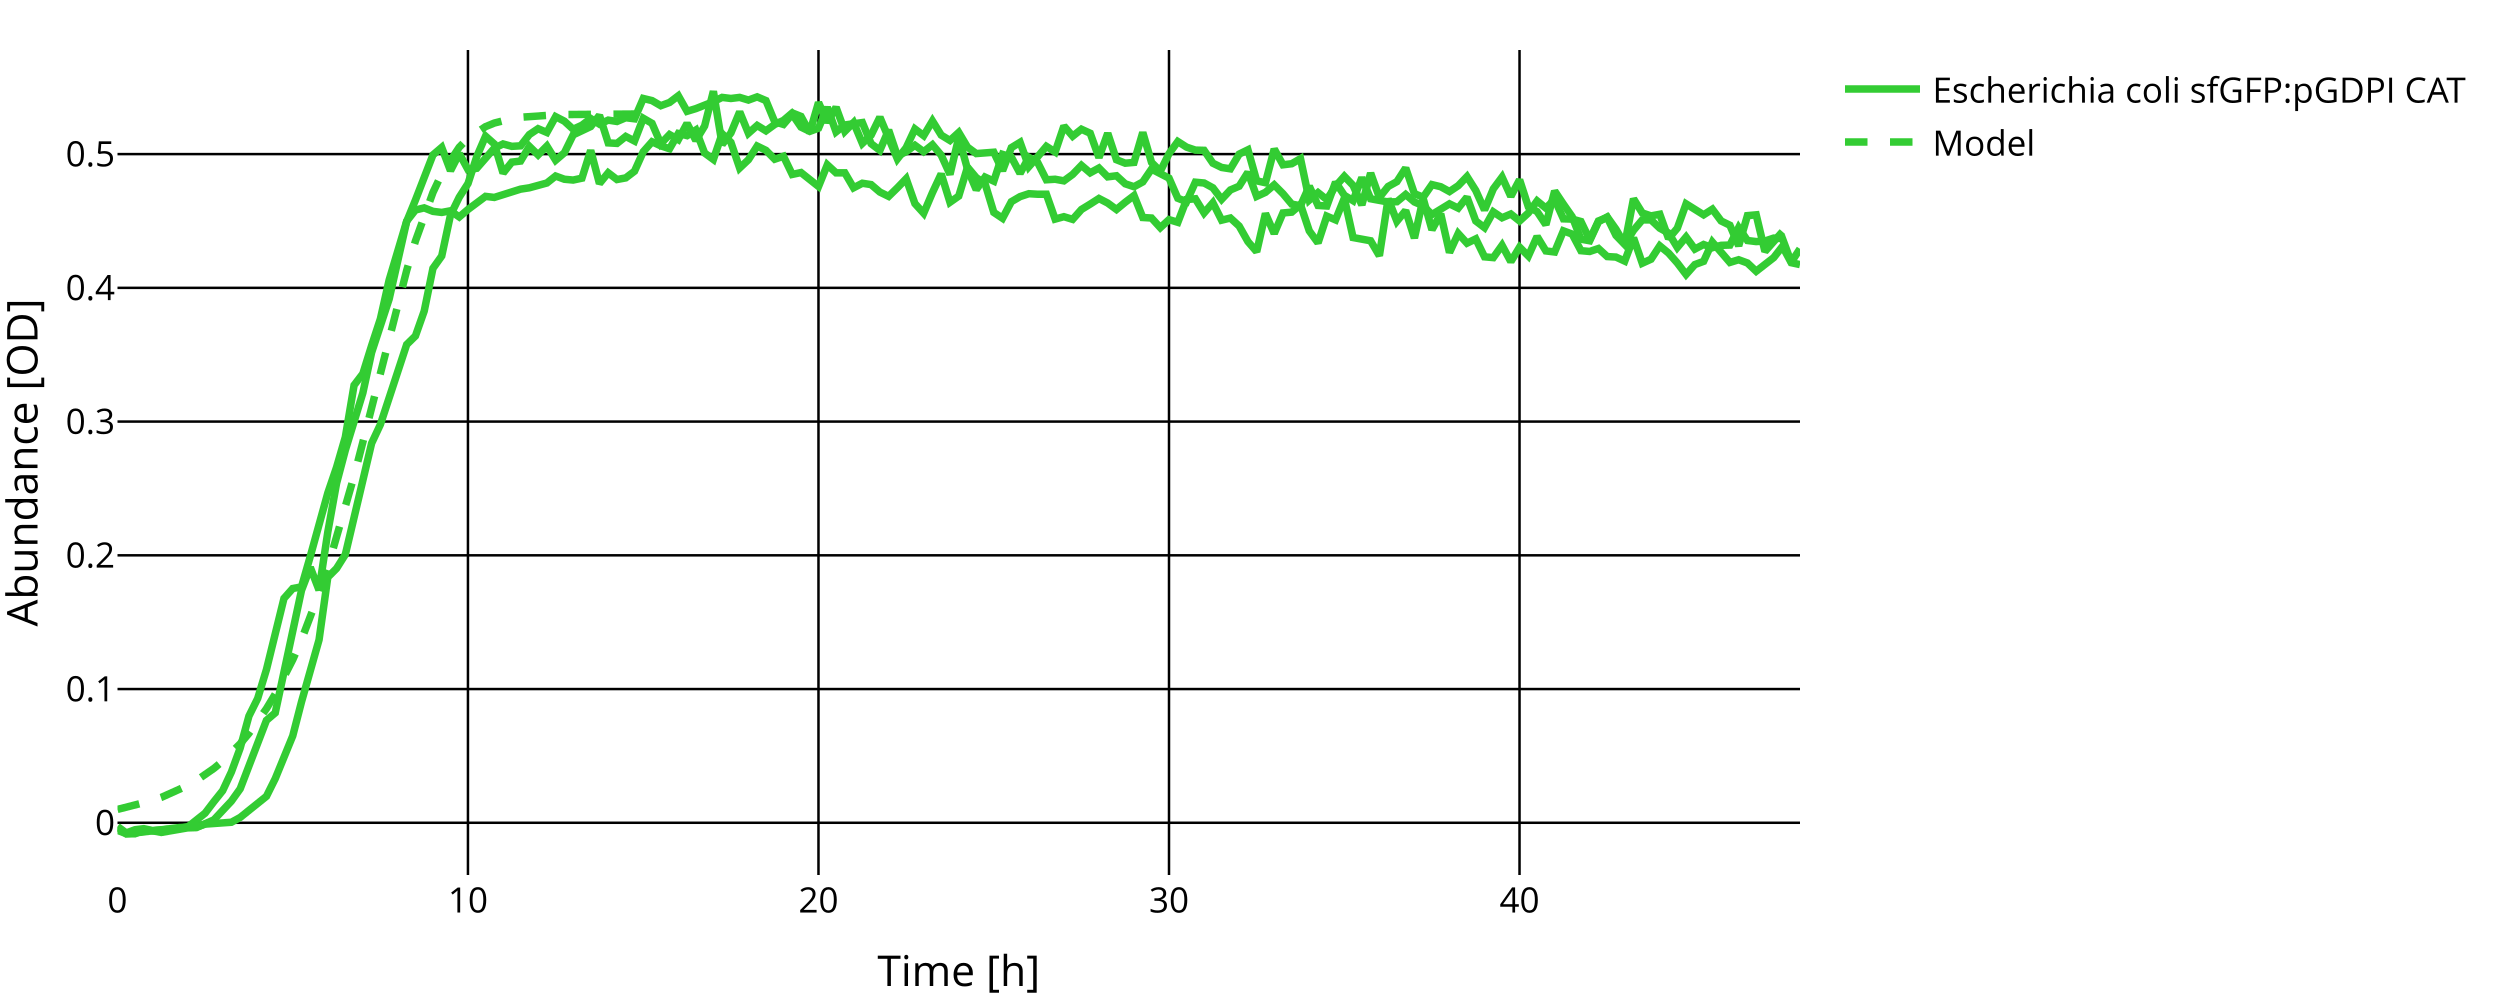
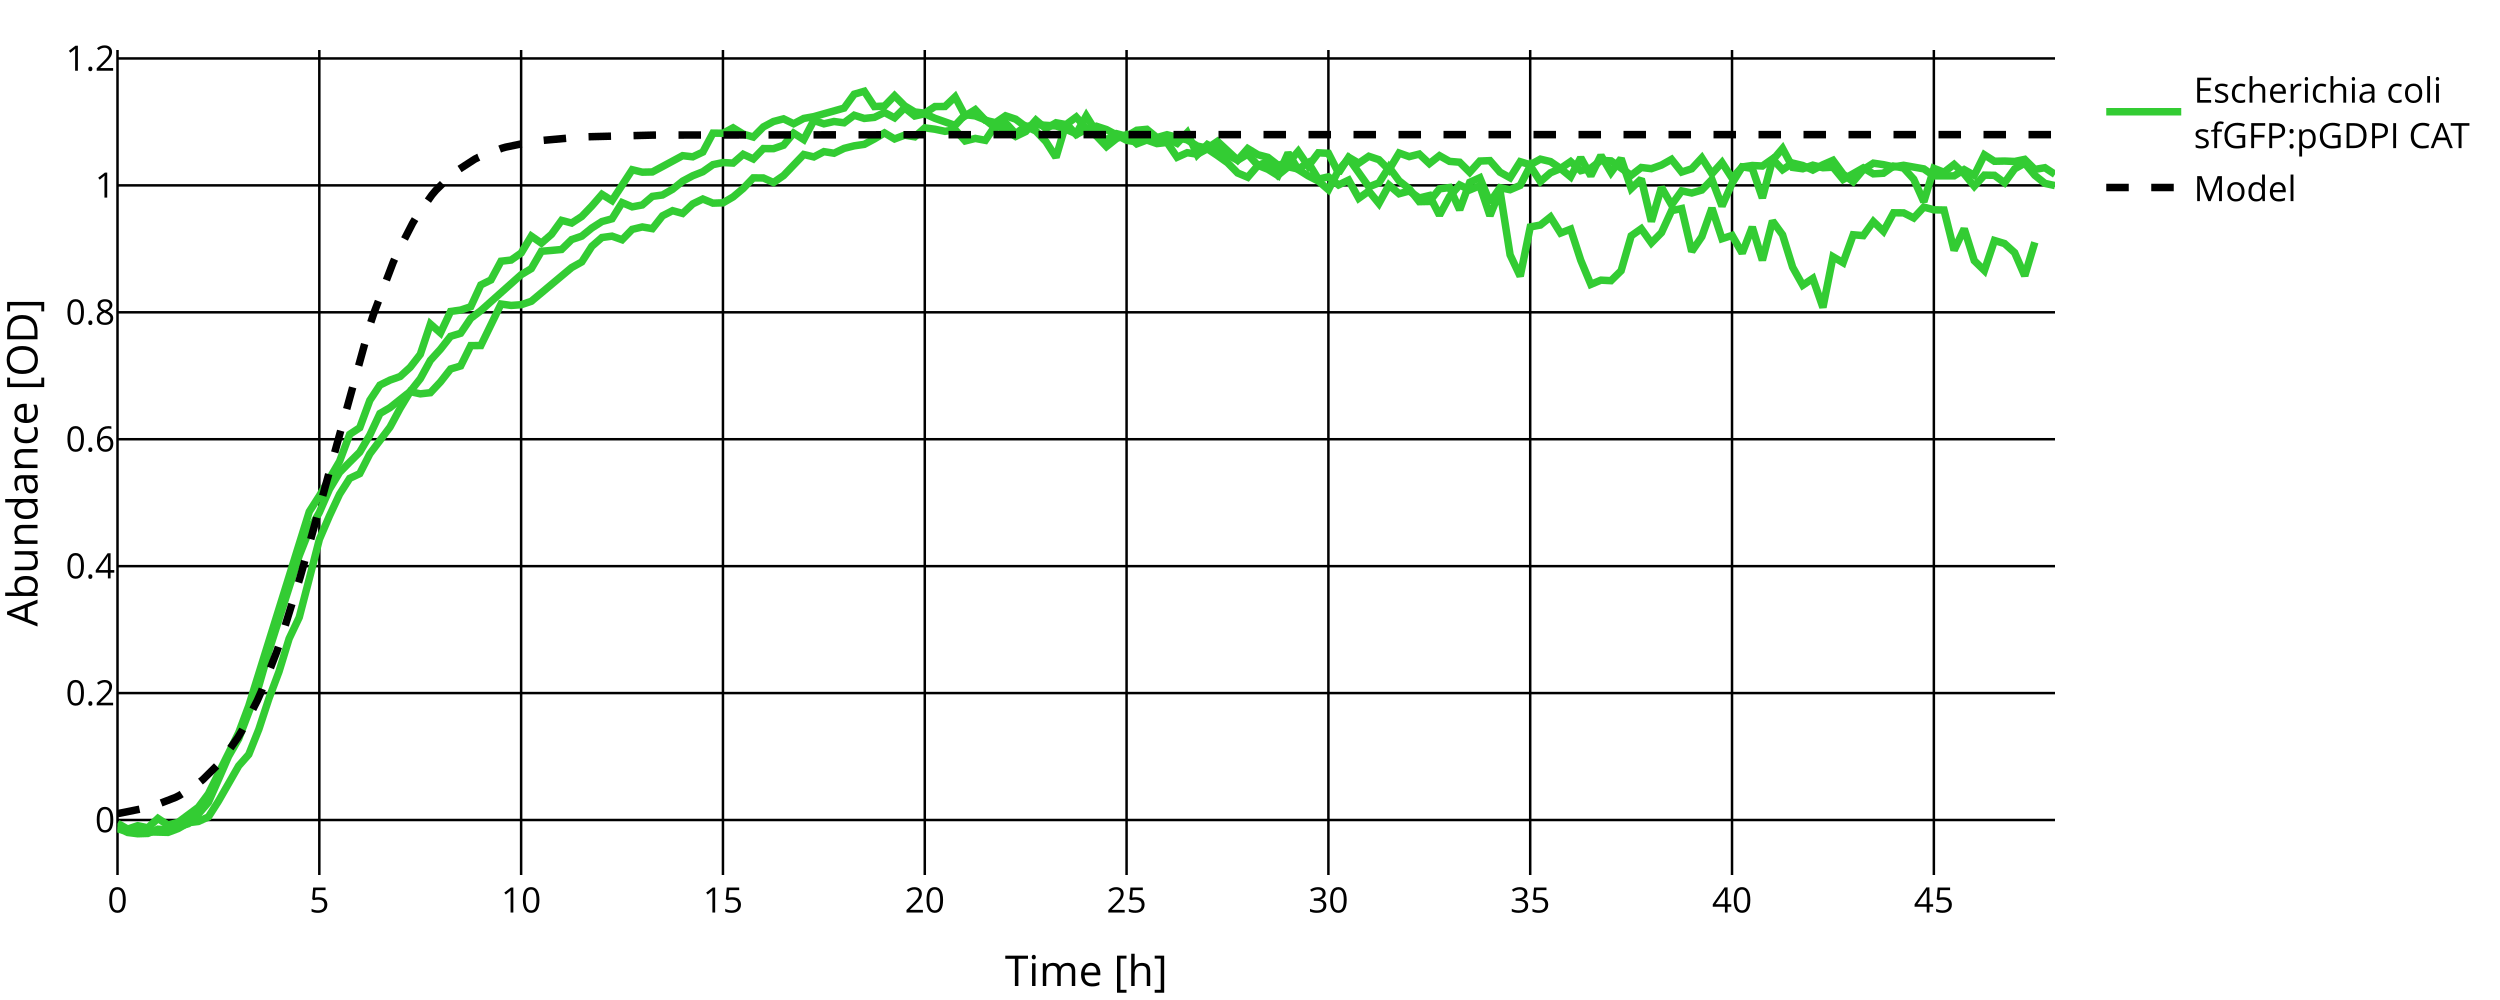
<svg xmlns="http://www.w3.org/2000/svg" class="main-svg" width="1000" height="400" style="" viewBox="0 0 1000 400">
  <rect x="0" y="0" width="1000" height="400" style="fill: rgb(255, 255, 255); fill-opacity: 1;" />
-   <defs id="defs-93b44b">
+   <defs id="defs-2dbb60">
    <g class="clips">
-       <clipPath id="clip93b44bxyplot" class="plotclip">
-         <rect width="673" height="330" />
-       </clipPath>
-       <clipPath class="axesclip" id="clip93b44bx">
-         <rect x="47" y="0" width="673" height="400" />
-       </clipPath>
-       <clipPath class="axesclip" id="clip93b44by">
+       <clipPath id="clip2dbb60xyplot" class="plotclip">
+         <rect width="775" height="330" />
+       </clipPath>
+       <clipPath class="axesclip" id="clip2dbb60x">
+         <rect x="47" y="0" width="775" height="400" />
+       </clipPath>
+       <clipPath class="axesclip" id="clip2dbb60y">
        <rect x="0" y="20" width="1000" height="330" />
      </clipPath>
-       <clipPath class="axesclip" id="clip93b44bxy">
-         <rect x="47" y="20" width="673" height="330" />
+       <clipPath class="axesclip" id="clip2dbb60xy">
+         <rect x="47" y="20" width="775" height="330" />
      </clipPath>
    </g>
    <g class="gradients" />
    <g class="patterns" />
  </defs>
  <g class="bglayer" />
  <g class="layer-below">
    <g class="imagelayer" />
    <g class="shapelayer" />
  </g>
  <g class="cartesianlayer">
    <g class="subplot xy">
      <g class="layer-subplot">
        <g class="shapelayer" />
        <g class="imagelayer" />
      </g>
      <g class="minor-gridlayer">
        <g class="x" />
        <g class="y" />
      </g>
      <g class="gridlayer">
        <g class="x">
-           <path class="xgrid crisp" transform="translate(187.18,0)" d="M0,20v330" style="stroke: rgb(0, 0, 0); stroke-opacity: 1; stroke-width: 1px;" />
-           <path class="xgrid crisp" transform="translate(327.39,0)" d="M0,20v330" style="stroke: rgb(0, 0, 0); stroke-opacity: 1; stroke-width: 1px;" />
-           <path class="xgrid crisp" transform="translate(467.6,0)" d="M0,20v330" style="stroke: rgb(0, 0, 0); stroke-opacity: 1; stroke-width: 1px;" />
-           <path class="xgrid crisp" transform="translate(607.81,0)" d="M0,20v330" style="stroke: rgb(0, 0, 0); stroke-opacity: 1; stroke-width: 1px;" />
+           <path class="xgrid crisp" transform="translate(127.73,0)" d="M0,20v330" style="stroke: rgb(0, 0, 0); stroke-opacity: 1; stroke-width: 1px;" />
+           <path class="xgrid crisp" transform="translate(208.45,0)" d="M0,20v330" style="stroke: rgb(0, 0, 0); stroke-opacity: 1; stroke-width: 1px;" />
+           <path class="xgrid crisp" transform="translate(289.18,0)" d="M0,20v330" style="stroke: rgb(0, 0, 0); stroke-opacity: 1; stroke-width: 1px;" />
+           <path class="xgrid crisp" transform="translate(369.91,0)" d="M0,20v330" style="stroke: rgb(0, 0, 0); stroke-opacity: 1; stroke-width: 1px;" />
+           <path class="xgrid crisp" transform="translate(450.63,0)" d="M0,20v330" style="stroke: rgb(0, 0, 0); stroke-opacity: 1; stroke-width: 1px;" />
+           <path class="xgrid crisp" transform="translate(531.36,0)" d="M0,20v330" style="stroke: rgb(0, 0, 0); stroke-opacity: 1; stroke-width: 1px;" />
+           <path class="xgrid crisp" transform="translate(612.08,0)" d="M0,20v330" style="stroke: rgb(0, 0, 0); stroke-opacity: 1; stroke-width: 1px;" />
+           <path class="xgrid crisp" transform="translate(692.81,0)" d="M0,20v330" style="stroke: rgb(0, 0, 0); stroke-opacity: 1; stroke-width: 1px;" />
+           <path class="xgrid crisp" transform="translate(773.54,0)" d="M0,20v330" style="stroke: rgb(0, 0, 0); stroke-opacity: 1; stroke-width: 1px;" />
        </g>
        <g class="y">
-           <path class="ygrid crisp" transform="translate(0,275.62)" d="M47,0h673" style="stroke: rgb(0, 0, 0); stroke-opacity: 1; stroke-width: 1px;" />
-           <path class="ygrid crisp" transform="translate(0,222.13)" d="M47,0h673" style="stroke: rgb(0, 0, 0); stroke-opacity: 1; stroke-width: 1px;" />
-           <path class="ygrid crisp" transform="translate(0,168.63)" d="M47,0h673" style="stroke: rgb(0, 0, 0); stroke-opacity: 1; stroke-width: 1px;" />
-           <path class="ygrid crisp" transform="translate(0,115.14)" d="M47,0h673" style="stroke: rgb(0, 0, 0); stroke-opacity: 1; stroke-width: 1px;" />
-           <path class="ygrid crisp" transform="translate(0,61.64)" d="M47,0h673" style="stroke: rgb(0, 0, 0); stroke-opacity: 1; stroke-width: 1px;" />
+           <path class="ygrid crisp" transform="translate(0,277.23)" d="M47,0h775" style="stroke: rgb(0, 0, 0); stroke-opacity: 1; stroke-width: 1px;" />
+           <path class="ygrid crisp" transform="translate(0,226.46)" d="M47,0h775" style="stroke: rgb(0, 0, 0); stroke-opacity: 1; stroke-width: 1px;" />
+           <path class="ygrid crisp" transform="translate(0,175.69)" d="M47,0h775" style="stroke: rgb(0, 0, 0); stroke-opacity: 1; stroke-width: 1px;" />
+           <path class="ygrid crisp" transform="translate(0,124.92)" d="M47,0h775" style="stroke: rgb(0, 0, 0); stroke-opacity: 1; stroke-width: 1px;" />
+           <path class="ygrid crisp" transform="translate(0,74.15)" d="M47,0h775" style="stroke: rgb(0, 0, 0); stroke-opacity: 1; stroke-width: 1px;" />
+           <path class="ygrid crisp" transform="translate(0,23.38)" d="M47,0h775" style="stroke: rgb(0, 0, 0); stroke-opacity: 1; stroke-width: 1px;" />
        </g>
      </g>
      <g class="zerolinelayer">
-         <path class="yzl zl crisp" transform="translate(0,329.11)" d="M47,0h673" style="stroke: rgb(0, 0, 0); stroke-opacity: 1; stroke-width: 1px;" />
+         <path class="xzl zl crisp" transform="translate(47,0)" d="M0,20v330" style="stroke: rgb(0, 0, 0); stroke-opacity: 1; stroke-width: 1px;" />
+         <path class="yzl zl crisp" transform="translate(0,328)" d="M47,0h775" style="stroke: rgb(0, 0, 0); stroke-opacity: 1; stroke-width: 1px;" />
      </g>
      <g class="layer-between">
        <g class="shapelayer" />
        <g class="imagelayer" />
      </g>
      <path class="xlines-below" />
      <path class="ylines-below" />
      <g class="overlines-below" />
      <g class="xaxislayer-below" />
      <g class="yaxislayer-below" />
      <g class="overaxes-below" />
      <g class="overplot">
-         <g class="xy" transform="translate(47,20)" clip-path="url(#clip93b44bxyplot)">
+         <g class="xy" transform="translate(47,20)" clip-path="url(#clip2dbb60xyplot)">
          <g class="scatterlayer mlayer">
-             <g class="trace scatter tracee6d4eb" style="stroke-miterlimit: 2; opacity: 1;">
-               <g class="fills" />
-               <g class="errorbars" />
-               <g class="lines">
-                 <path class="js-line" d="M0,312.11L3.5,313.5L7,313.5L10.51,312L14.01,312.32L24.53,311.04L28.03,310.83L35.04,305.26L38.55,300.66L42.06,296.27L45.56,288.79L49.06,279.26L52.57,266.43L56.08,259.36L59.58,247.81L66.59,219.35L70.1,215.39L73.6,214.75L77.11,202.55L84.12,177.2L87.62,166.93L91.13,154.84L94.63,134.08L98.14,129.48L101.64,118.25L105.15,107.55L108.65,92.03L115.66,68.5L119.17,64L122.68,63.15L126.18,64.54L129.69,64.97L133.19,64.32L136.7,66.78L140.2,63.79L147.21,58.55L150.72,58.97L161.23,55.66L164.74,55.12L171.75,53.2L175.25,50.42L178.76,51.7L182.26,52.02L185.77,51.27L189.27,40.14L192.78,53.41L196.28,49.13L199.79,51.81L203.29,51.16L206.8,48.49L210.31,40.68L213.81,36.72L217.32,38.33L220.82,39.5L224.33,33.4L227.83,34.26L231.34,32.01L234.84,41.21L238.35,43.78L241.85,33.51L245.36,36.93L248.86,47.21L252.37,43.89L255.87,38.43L259.38,40.14L262.88,43.68L266.39,42.5L269.89,49.77L273.4,49.02L280.41,54.59L283.92,45.92L287.42,49.13L290.93,49.13L294.43,55.12L297.94,53.3L301.44,53.84L304.95,56.83L308.45,58.55L311.96,55.12L315.46,51.49L318.97,61.44L322.47,65.29L325.98,57.05L329.48,49.56L332.99,60.9L336.49,58.44L340,46.88L343.51,51.06L347.01,53.41L350.52,64.97L354.02,67.32L357.53,60.69L361.03,58.65L364.54,57.48L368.04,57.69L371.55,57.69L375.05,67.64L378.56,66.68L382.06,67.75L385.57,63.79L389.07,61.65L392.58,59.4L396.08,61.22L399.59,63.79L403.09,60.9L406.6,58.23L410.11,67L413.61,67.21L417.12,71.06L420.62,67.85L424.13,68.92L427.63,59.83L431.14,59.51L434.64,65.18L438.15,61.11L441.65,68.07L445.16,67.21L448.66,70.42L452.17,76.63L455.67,80.69L459.18,65.39L462.68,73.42L466.19,65.18L469.69,64.86L473.2,61.86L476.71,72.35L480.21,77.16L483.72,66.46L487.22,67.96L490.73,59.3L494.23,75.02L501.24,76.31L504.75,82.3L508.25,59.51L511.76,68.5L515.26,64.22L518.77,75.24L522.27,59.4L525.78,71.92L529.28,65.5L532.79,81.01L536.29,73.42L539.8,77.27L543.31,75.56L546.81,82.73L550.32,83.05L553.82,78.13L557.33,84.65L560.83,78.87L564.34,82.4L567.84,74.59L571.35,80.37L574.85,80.8L578.36,72.35L581.86,73.63L585.37,80.27L588.87,80.59L592.38,79.41L595.88,82.62L599.39,82.83L602.89,84.44L606.4,75.13L609.9,85.29L613.41,83.69L616.91,78.34L620.42,81.23L623.93,85.19L627.43,89.79L630.94,85.83L634.44,84.54L637.95,76.84L644.96,84.97L648.46,83.9L651.97,85.19L655.47,88.5L662.48,83.05L665.99,78.55L669.49,85.08L673,85.83" style="vector-effect: none; fill: none; stroke: rgb(51, 204, 51); stroke-opacity: 1; stroke-width: 3px; opacity: 1;" />
-               </g>
-               <g class="points" />
-               <g class="text" />
-             </g>
-             <g class="trace scatter trace0c0a06" style="stroke-miterlimit: 2; opacity: 1;">
-               <g class="fills" />
-               <g class="errorbars" />
-               <g class="lines">
-                 <path class="js-line" d="M0,310.61L3.5,313.18L7.01,311.9L10.51,311.47L14.02,312.22L24.53,311.47L28.04,310.72L31.54,310.83L35.05,309.65L45.56,308.9L49.07,306.97L59.58,298.52L63.09,291.46L70.1,274.34L73.6,260.75L80.62,235.93L84.12,210.9L87.63,207.37L91.13,201.8L101.65,157.3L105.15,149.81L115.67,117.82L119.17,114.39L122.68,104.44L126.18,87.33L129.69,82.4L133.19,66.04L136.7,58.87L140.21,53.41L143.71,42.61L147.22,34.47L150.72,37.58L154.23,49.24L157.73,44.85L161.23,44.42L164.74,38.54L168.24,41.96L171.75,38.43L175.26,44.1L178.76,41.11L182.27,33.94L189.28,30.62L192.78,26.13L196.29,37.15L199.79,37.36L203.3,34.58L206.8,36.4L210.31,27.31L213.81,29.34L217.32,37.47L220.82,33.83L224.33,35.86L227.83,29.34L231.34,36.19L234.85,30.41L238.35,16.5L241.86,37.79L245.36,33.19L248.87,24.74L252.37,33.3L255.88,30.19L259.38,32.33L262.89,29.77L266.39,28.16L269.9,25.17L273.4,26.56L276.91,32.98L280.41,20.99L283.92,28.91L287.42,22.92L290.93,32.55L294.44,29.02L297.94,37.36L301.44,34.05L304.95,26.88L311.96,43.57L315.47,39.07L318.97,31.59L322.48,34.26L325.98,28.38L329.49,34.05L332.99,36.19L336.5,32.98L340,38.86L343.51,41.43L350.52,40.89L354.02,48.28L357.53,39.07L361.04,36.93L364.54,46.67L368.05,42.71L371.55,38.54L375.06,40.79L378.56,30.41L382.07,34.47L385.57,31.69L389.08,33.3L392.58,43.03L396.09,33.3L399.59,43.89L403.1,45.28L406.6,44.96L410.11,32.98L413.61,44.96L417.12,48.49L420.62,41.43L424.13,36.61L427.64,38.86L431.14,40.04L434.64,40.14L438.15,45.28L441.66,46.99L445.16,47.53L448.67,41.64L452.17,39.93L455.68,52.34L459.18,53.09L462.69,39.61L466.19,45.92L469.7,45.49L473.2,43.46L476.71,60.04L480.21,57.05L483.72,59.83L487.22,54.48L490.73,50.52L494.23,54.16L497.74,61.97L501.25,49.24L504.75,58.97L508.26,54.59L511.76,52.66L515.27,47.21L518.77,57.48L522.28,58.87L525.78,53.84L529.29,54.69L532.79,56.62L536.3,54.27L539.8,50.63L543.31,56.19L546.81,64L550.32,55.55L553.82,50.84L557.33,58.55L560.83,51.91L564.34,62.72L567.85,64.64L571.35,69.89L574.86,56.41L578.36,61.65L581.87,66.68L585.37,75.66L588.88,76.31L592.38,68.71L595.89,66.78L599.39,71.71L602.9,77.7L606.4,59.51L609.91,65.18L613.41,66.36L616.92,65.71L620.42,75.45L623.93,71.28L627.43,61.54L634.45,65.93L637.95,63.68L641.46,68.39L644.96,70.1L648.47,78.34L651.97,66.25L655.48,65.93L658.98,80.59L665.99,72.67" style="vector-effect: none; fill: none; stroke: rgb(51, 204, 51); stroke-opacity: 1; stroke-width: 3px; opacity: 1;" />
-               </g>
-               <g class="points" />
-               <g class="text" />
-             </g>
-             <g class="trace scatter traceebd04d" style="stroke-miterlimit: 2; opacity: 1;">
-               <g class="fills" />
-               <g class="errorbars" />
-               <g class="lines">
-                 <path class="js-line" d="M0,310.93L3.5,313.5L7,313.18L14.01,312.32L17.52,312.97L28.03,311.15L31.54,311.04L38.55,307.94L42.05,304.19L45.56,300.45L49.07,295.53L59.58,268.14L63.09,265.14L73.6,216.14L77.11,206.94L80.61,216.03L84.12,192.82L87.62,173.35L91.13,160.08L98.14,137.18L101.64,121.03L108.66,99.63L112.16,84.12L115.67,68.6L119.17,60.04L126.18,41.96L129.68,38.97L133.19,48.28L136.7,41.43L140.2,47.85L143.71,47.31L150.72,39.29L154.22,37.58L157.73,38.54L161.23,38.33L164.74,33.83L168.24,31.48L171.75,32.98L175.25,26.66L178.76,28.48L182.26,31.69L185.77,30.09L189.27,27.41L192.78,29.66L196.29,28.05L199.79,28.59L203.3,27.09L206.8,27.52L210.31,19.39L213.81,20.24L217.32,22.28L220.82,20.99L224.33,18.32L227.83,24.52L231.34,23.45L238.35,20.67L241.85,18.96L245.36,19.39L248.86,18.96L252.37,20.03L255.87,18.75L259.38,20.24L262.88,28.7L266.39,29.77L269.89,25.7L273.4,30.84L276.91,32.55L280.41,31.26L283.92,22.92L287.42,32.76L290.93,29.98L297.94,29.02L301.44,37.47L304.95,40.14L308.45,32.01L311.96,42.39L315.46,40.68L318.97,38.11L322.47,40.68L325.98,37.9L329.48,42.07L332.99,49.77L336.49,35.01L340,47.63L343.51,55.87L347.01,50.84L350.52,52.45L354.02,41.75L357.53,42.82L361.03,49.35L364.54,42.93L368.04,44.96L371.55,51.91L375.05,51.7L378.56,52.34L382.06,49.77L385.57,46.14L389.07,49.13L392.58,47.21L396.08,50.74L399.59,50.31L403.09,53.52L406.6,54.69L410.11,52.77L413.61,47.63L420.62,51.27L424.13,59.3L427.63,60.69L431.14,52.88L434.64,53.2L438.15,55.12L441.65,59.72L445.16,55.98L448.66,54.48L452.17,48.92L455.67,58.55L459.18,56.94L462.68,53.95L466.19,57.48L469.69,61.65L473.2,62.29L476.71,54.48L480.21,62.18L483.72,62.4L487.22,52.88L490.73,58.12L494.23,60.26L497.74,51.06L501.24,59.51L508.25,60.79L511.76,60.69L515.26,57.8L518.77,60.79L522.27,62.29L525.78,65.82L532.79,61.54L536.29,63.25L539.8,58.87L543.31,68.39L546.81,71.06L550.32,64.75L553.82,67.11L557.33,65.61L560.83,68.39L564.34,65.18L567.84,60.37L571.35,63.25L574.85,59.72L578.36,67.53L581.86,67.64L585.37,68.6L588.87,75.88L592.38,68.39L595.88,67L599.39,74.17L602.9,77.8L606.4,72.13L609.91,67.96L613.41,67.96L616.92,71.28L620.42,73.2L623.93,78.98L627.43,74.81L630.94,79.62L634.44,77.8L637.95,79.09L641.45,78.13L644.96,78.02L648.46,71.06L651.97,76.2L655.47,76.63L658.98,76.41L662.48,75.24L665.99,75.45L669.49,84.87L673,79.52" style="vector-effect: none; fill: none; stroke: rgb(51, 204, 51); stroke-opacity: 1; stroke-width: 3px; opacity: 1;" />
-               </g>
-               <g class="points" />
-               <g class="text" />
-             </g>
-             <g class="trace scatter traced624d0" style="stroke-miterlimit: 2; opacity: 1;">
-               <g class="fills" />
-               <g class="errorbars" />
-               <g class="lines">
-                 <path class="js-line" d="M0,303.76L14.01,300.18L17.52,298.96L28.03,294.23L31.54,292.22L38.55,287.37L42.05,284.46L49.07,277.5L52.57,273.34L59.58,263.46L63.09,257.62L70.1,243.88L73.6,235.88L80.61,217.41L84.12,206.89L94.63,170.41L98.14,156.88L115.67,88.19L119.17,76.4L126.18,56.99L129.68,49.55L136.7,38.89L140.2,35.32L147.21,30.66L150.72,29.22L157.73,27.43L161.23,26.9L175.25,25.92L178.76,25.82L206.8,25.61" style="vector-effect: none; fill: none; stroke: rgb(51, 204, 51); stroke-opacity: 1; stroke-dasharray: 9px, 9px; stroke-width: 3px; opacity: 1;" />
+             <g class="trace scatter trace1be95d" style="stroke-miterlimit: 2; opacity: 1;">
+               <g class="fills" />
+               <g class="errorbars" />
+               <g class="lines">
+                 <path class="js-line" d="M0.04,311.13L4.07,312.99L8.1,313.5L12.14,313.37L16.17,311.68L20.21,311.93L24.25,310.71L28.28,309.48L32.32,305.67L36.36,300.93L40.39,291.8L44.43,282.53L48.47,275.51L56.54,254.31L60.57,240.31L72.68,202.32L76.72,192.12L80.76,184.93L84.79,175.7L88.83,168.98L92.86,164.87L96.9,160.85L100.94,154L104.97,145.41L109.01,143.04L117.08,136.61L121.12,131.49L125.16,124.13L129.19,119.69L133.23,114.53L137.26,113.3L141.3,107.33L145.34,104.25L161.48,89.86L165.52,87.45L169.55,80.51L173.59,80.17L177.62,79.79L181.66,75.82L185.7,74.46L189.73,71.2L193.77,68.62L197.81,67.52L201.84,61.05L205.88,62.74L209.92,61.98L213.95,58.55L217.99,58L222.02,55.72L226.06,52.46L230.1,50.3L234.13,48.7L238.17,45.86L242.21,45.02L246.24,45.23L250.28,41.72L254.32,43.58L258.35,39.43L262.39,39.47L266.42,38.08L270.46,33.25L274.5,35.83L278.53,28.18L282.57,29.53L286.61,28.6L290.64,29.11L294.68,26.1L298.71,27.37L302.75,26.95L306.79,25L310.82,27.12L314.86,23.14L318.9,26.4L322.93,25.51L326.97,27.33L335.04,30.17L339.08,25.85L343.11,26.36L347.15,27.97L351.19,31.18L355.22,29.11L359.26,33.47L363.3,30.46L367.33,32.41L371.37,36.64L375.4,42.94L379.44,29.36L383.48,33.85L387.51,31.69L391.55,30.5L395.59,31.82L403.66,36.13L407.7,36.77L411.73,33.72L415.77,36.64L419.8,35.5L423.84,37.36L427.88,33.08L431.91,41.88L435.95,37.82L439.99,39.9L448.06,44.08L452.09,41.63L456.13,46.12L460.17,47.72L464.2,50.22L468.24,41.17L472.28,47.81L476.31,50.35L480.35,52.42L484.38,55.89L488.42,48.1L492.46,43.37L500.53,54.75L504.57,53.14L508.6,46.88L512.64,52.33L516.68,55.51L520.71,60.67L524.75,60.58L528.79,55.55L532.82,55L536.86,63.93L540.89,52.93L544.93,51.11L548.97,60.88L553,55.08L557.04,55.89L561.07,54.15L565.11,46.37L569.15,52.63L573.18,49.12L577.22,47.43L581.26,50.73L585.29,43.07L589.33,50.35L593.37,42.18L597.4,48.99L601.44,43.41L605.47,55.42L609.51,51.57L613.55,68.62L617.58,54.92L621.62,61.94L625.66,56.35L629.69,57.2L633.73,56.02L637.77,51.83L641.8,62.45L645.84,53.31L649.87,46.75L653.91,47.38L657.95,59.19L661.98,44.13L666.02,39.39L670.06,46.96L674.09,47.51L678.13,46.07L682.16,47.09L686.2,46.88L690.24,51.78L698.31,47.17L702.35,49.54L706.38,49.29L710.42,46.45L714.45,47.22L718.49,51.66L722.53,60.71L726.56,47.34L730.6,48.91L734.64,45.78L738.67,49.54L742.71,54.49L746.75,50.05L750.78,50.13L754.82,53.1L758.85,47.55L762.89,45.27L766.93,50.13L770.96,53.35L775,54.24" style="vector-effect: none; fill: none; stroke: rgb(51, 204, 51); stroke-opacity: 1; stroke-width: 3px; opacity: 1;" />
+               </g>
+               <g class="points" />
+               <g class="text" />
+             </g>
+             <g class="trace scatter trace50936c" style="stroke-miterlimit: 2; opacity: 1;">
+               <g class="fills" />
+               <g class="errorbars" />
+               <g class="lines">
+                 <path class="js-line" d="M0.04,311.68L8.11,312.61L12.14,312.74L20.22,312.95L24.25,311.43L28.29,309.1L32.32,308.59L36.36,306.77L40.4,300.43L48.47,286.34L52.51,281.77L56.54,271.7L60.58,259.39L64.61,248.64L68.65,235.44L72.69,226.94L76.72,211.45L80.76,195.72L84.8,186.32L88.83,177.69L92.87,171.35L96.9,169.44L100.94,161.53L109.01,150.83L113.05,143.34L117.09,136.65L121.12,137.54L125.16,137.08L129.2,132.76L133.23,127.6L137.27,126.37L141.3,118.25L145.34,118.21L153.41,101.62L157.45,102.17L161.49,101.88L165.52,100.52L181.66,87.03L185.7,84.78L189.74,78.52L193.77,75.01L197.81,74.46L201.85,75.9L205.88,71.75L209.92,70.78L213.96,71.46L217.99,66.34L222.03,64.27L226.06,65.37L230.1,61.56L234.14,59.61L238.17,61.26L242.21,61.13L246.25,58.77L250.28,55.38L254.32,51.15L258.35,51.19L262.39,53.01L266.43,50.22L274.5,41.8L278.54,42.77L282.57,40.66L286.61,41.29L290.65,39.35L294.68,38.33L298.72,37.74L302.75,35.58L306.79,33.17L310.83,35.58L314.86,34.06L318.9,34.73L322.94,31.14L326.97,31.69L331.01,32.53L335.05,31.9L339.08,36.38L343.12,35.37L347.15,36.13L351.19,30.12L355.23,31.86L359.26,34.57L363.3,32.62L367.34,28.05L371.37,31.48L375.41,29.11L379.44,29.83L383.48,26.82L387.52,31.35L391.55,34.35L395.59,38.63L399.63,35.41L403.66,33.85L407.7,37.53L411.73,36L415.77,37.44L419.81,36.98L423.84,42.9L427.88,41.08L431.92,41.67L435.95,39.52L439.99,42.22L444.03,45.1L448.06,49.2L452.1,50.9L456.13,46.24L460.17,44.63L464.21,50.05L468.24,46.75L472.28,47.6L476.32,45.06L480.35,51.66L484.39,50.73L488.42,53.98L492.46,52.04L496.5,59.32L500.53,56.44L504.57,61.39L508.61,54.03L512.64,57.5L516.68,56.4L520.72,59.19L524.75,58.22L528.79,66.08L532.82,58.6L536.86,53.98L540.9,55.97L544.93,54.28L548.97,66.3L553.01,56.35L557.04,81.95L561.08,90.5L565.11,70.78L569.15,70.02L573.19,66.8L577.22,73.23L581.26,71.67L585.3,84.11L589.33,93.75L593.37,92.06L597.41,92.27L601.44,88.3L605.48,74.33L609.51,71.5L613.55,77.17L617.59,73.07L621.62,64.27L625.66,63.42L629.7,80.6L633.73,74.67L637.77,63.25L641.8,75.48L645.84,74.17L649.88,81.27L653.91,70.82L657.95,84.11L661.99,68.37L666.02,73.91L670.06,86.9L674.09,94.09L678.13,91.38L682.17,102.98L686.2,82.71L690.24,85.08L694.28,73.91L698.31,74.25L702.35,68.62L706.39,72.52L710.42,65.11L714.46,65.15L718.49,67.18L722.53,62.83L726.57,63.93L730.6,64.01L734.64,80.13L738.68,71.5L742.71,84.28L746.75,88.21L750.78,76.2L754.82,77.42L758.86,81.06L762.89,90.33L766.93,76.92" style="vector-effect: none; fill: none; stroke: rgb(51, 204, 51); stroke-opacity: 1; stroke-width: 3px; opacity: 1;" />
+               </g>
+               <g class="points" />
+               <g class="text" />
+             </g>
+             <g class="trace scatter trace588d6b" style="stroke-miterlimit: 2; opacity: 1;">
+               <g class="fills" />
+               <g class="errorbars" />
+               <g class="lines">
+                 <path class="js-line" d="M0.04,309.35L4.07,311.64L8.1,310.28L12.14,311.13L16.17,307.37L20.21,310.03L24.25,308.93L32.32,302.92L36.36,297.51L48.47,273.1L52.5,262.35L76.72,184.63L80.76,178.33L88.83,164.53L92.86,153.75L96.9,151.08L100.94,140.12L104.97,134.03L109.01,132.04L113.05,130.6L117.08,126.92L121.12,121.72L125.16,109.62L129.19,113.17L133.23,104.58L137.26,104.03L141.3,102.68L145.33,93.97L149.37,91.98L153.41,84.49L157.44,84.02L161.48,81.19L165.52,74.46L169.55,77.25L173.59,73.74L177.63,68.16L181.66,69.22L185.7,66.59L189.73,62.4L193.77,57.75L197.81,60.25L205.88,47.89L209.92,48.87L213.95,48.78L217.99,46.62L226.06,42.27L230.1,42.73L234.13,40.83L238.17,33.25L242.21,33.3L246.24,31.14L250.28,33.63L254.32,34.82L258.35,30.76L262.39,28.6L266.42,27.54L270.46,29.49L274.5,27.37L278.53,26.65L290.64,23.23L294.68,17.68L298.72,16.5L302.75,22.63L306.79,22.42L310.82,18.28L314.86,22.34L318.9,24.79L322.93,25.26L326.97,22.63L331,22.59L335.04,18.74L339.08,26.36L343.11,23.86L347.15,28.13L351.19,29.07L355.22,26.32L359.26,27.67L363.3,30.67L367.33,29.87L375.4,30.38L379.44,31.77L383.48,33.47L387.51,26.32L391.55,32.83L395.59,36L399.62,33.47L403.66,34.52L407.7,32.11L411.73,31.73L415.77,35.03L419.8,33.89L427.88,35.96L431.91,38.42L435.95,39.3L439.99,36.55L448.06,44.04L452.1,39.43L456.13,41.88L460.17,42.94L464.2,46.07L468.24,45.23L472.28,40.53L476.31,46.45L480.35,41.12L484.39,41.33L488.42,49.2L492.46,42.9L496.49,45.27L500.53,42.52L504.57,43.87L508.6,47.93L512.64,41.21L516.68,42.65L520.71,41.63L524.75,45.44L528.79,42.27L532.82,44.55L536.86,44.89L540.89,48.91L544.93,44.42L548.97,44.25L553,48.87L557.04,51.11L561.08,44.68L565.11,45.9L569.15,43.66L573.19,44.63L577.22,47.38L581.26,44.63L585.29,48.27L589.33,47.26L593.37,44.17L597.4,44.34L605.47,50.13L609.51,47L613.55,47.47L617.58,46.03L621.62,43.75L625.66,48.82L629.69,47.51L633.73,43.15L637.77,49.5L641.8,45.02L645.84,51.28L649.87,46.79L653.91,46.2L657.95,46.41L661.98,43.58L666.02,47.89L670.06,45.23L674.09,46.2L678.13,48.02L682.16,45.9L686.2,44.13L690.24,49.63L694.27,52.67L698.31,47.85L702.35,45.27L706.38,45.86L710.42,46.75L714.45,46.12L722.53,47.55L726.56,50.35L734.64,50.35L738.67,47.85L742.71,50.13L746.75,41.93L750.78,44.51L754.82,44.42L758.85,44.59L762.89,43.75L766.93,47.77L770.96,47.09L775,49.75" style="vector-effect: none; fill: none; stroke: rgb(51, 204, 51); stroke-opacity: 1; stroke-width: 3px; opacity: 1;" />
+               </g>
+               <g class="points" />
+               <g class="text" />
+             </g>
+             <g class="trace scatter tracef21038" style="stroke-miterlimit: 2; opacity: 1;">
+               <g class="fills" />
+               <g class="errorbars" />
+               <g class="lines">
+                 <path class="js-line" d="M0,305.46L12.42,302.97L13.98,302.53L23.3,298.92L24.85,298.13L32.62,293.08L34.17,291.81L40.38,285.65L41.93,283.81L48.15,275L49.7,272.4L55.91,260.24L57.46,256.73L63.68,240.72L65.23,236.23L73,211.09L74.55,205.6L100.95,110.05L102.5,105.38L110.27,84.93L111.82,81.43L118.04,69.3L119.59,66.71L125.8,57.94L127.35,56.1L133.57,49.97L135.12,48.71L142.89,43.67L144.44,42.88L153.76,39.29L155.31,38.85L166.18,36.6L167.74,36.37L184.82,34.83L186.37,34.75L214.33,34.04L215.88,34.02L355.66,33.85L357.21,33.85L775,33.85" style="vector-effect: none; fill: none; stroke: rgb(0, 0, 0); stroke-opacity: 1; stroke-dasharray: 9px, 9px; stroke-width: 3px; opacity: 1;" />
              </g>
              <g class="points" />
              <g class="text" />
            </g>
          </g>
        </g>
      </g>
      <path class="xlines-above crisp" d="M0,0" style="fill: none;" />
      <path class="ylines-above crisp" d="M0,0" style="fill: none;" />
      <g class="overlines-above" />
      <g class="xaxislayer-above">
        <g class="xtick">
-           <text text-anchor="middle" x="0" y="365" transform="translate(46.97,0)" style="font-family: 'Open Sans', verdana, arial, sans-serif; font-size: 14px; fill: rgb(0, 0, 0); fill-opacity: 1; white-space: pre; opacity: 1;">0</text>
-         </g>
-         <g class="xtick">
-           <text text-anchor="middle" x="0" y="365" style="font-family: 'Open Sans', verdana, arial, sans-serif; font-size: 14px; fill: rgb(0, 0, 0); fill-opacity: 1; white-space: pre; opacity: 1;" transform="translate(187.18,0)">10</text>
-         </g>
-         <g class="xtick">
-           <text text-anchor="middle" x="0" y="365" style="font-family: 'Open Sans', verdana, arial, sans-serif; font-size: 14px; fill: rgb(0, 0, 0); fill-opacity: 1; white-space: pre; opacity: 1;" transform="translate(327.39,0)">20</text>
-         </g>
-         <g class="xtick">
-           <text text-anchor="middle" x="0" y="365" style="font-family: 'Open Sans', verdana, arial, sans-serif; font-size: 14px; fill: rgb(0, 0, 0); fill-opacity: 1; white-space: pre; opacity: 1;" transform="translate(467.6,0)">30</text>
-         </g>
-         <g class="xtick">
-           <text text-anchor="middle" x="0" y="365" style="font-family: 'Open Sans', verdana, arial, sans-serif; font-size: 14px; fill: rgb(0, 0, 0); fill-opacity: 1; white-space: pre; opacity: 1;" transform="translate(607.81,0)">40</text>
+           <text text-anchor="middle" x="0" y="365" transform="translate(47,0)" style="font-family: 'Open Sans', verdana, arial, sans-serif; font-size: 14px; fill: rgb(0, 0, 0); fill-opacity: 1; white-space: pre; opacity: 1;">0</text>
+         </g>
+         <g class="xtick">
+           <text text-anchor="middle" x="0" y="365" style="font-family: 'Open Sans', verdana, arial, sans-serif; font-size: 14px; fill: rgb(0, 0, 0); fill-opacity: 1; white-space: pre; opacity: 1;" transform="translate(127.73,0)">5</text>
+         </g>
+         <g class="xtick">
+           <text text-anchor="middle" x="0" y="365" style="font-family: 'Open Sans', verdana, arial, sans-serif; font-size: 14px; fill: rgb(0, 0, 0); fill-opacity: 1; white-space: pre; opacity: 1;" transform="translate(208.45,0)">10</text>
+         </g>
+         <g class="xtick">
+           <text text-anchor="middle" x="0" y="365" style="font-family: 'Open Sans', verdana, arial, sans-serif; font-size: 14px; fill: rgb(0, 0, 0); fill-opacity: 1; white-space: pre; opacity: 1;" transform="translate(289.18,0)">15</text>
+         </g>
+         <g class="xtick">
+           <text text-anchor="middle" x="0" y="365" style="font-family: 'Open Sans', verdana, arial, sans-serif; font-size: 14px; fill: rgb(0, 0, 0); fill-opacity: 1; white-space: pre; opacity: 1;" transform="translate(369.91,0)">20</text>
+         </g>
+         <g class="xtick">
+           <text text-anchor="middle" x="0" y="365" style="font-family: 'Open Sans', verdana, arial, sans-serif; font-size: 14px; fill: rgb(0, 0, 0); fill-opacity: 1; white-space: pre; opacity: 1;" transform="translate(450.63,0)">25</text>
+         </g>
+         <g class="xtick">
+           <text text-anchor="middle" x="0" y="365" style="font-family: 'Open Sans', verdana, arial, sans-serif; font-size: 14px; fill: rgb(0, 0, 0); fill-opacity: 1; white-space: pre; opacity: 1;" transform="translate(531.36,0)">30</text>
+         </g>
+         <g class="xtick">
+           <text text-anchor="middle" x="0" y="365" style="font-family: 'Open Sans', verdana, arial, sans-serif; font-size: 14px; fill: rgb(0, 0, 0); fill-opacity: 1; white-space: pre; opacity: 1;" transform="translate(612.08,0)">35</text>
+         </g>
+         <g class="xtick">
+           <text text-anchor="middle" x="0" y="365" style="font-family: 'Open Sans', verdana, arial, sans-serif; font-size: 14px; fill: rgb(0, 0, 0); fill-opacity: 1; white-space: pre; opacity: 1;" transform="translate(692.81,0)">40</text>
+         </g>
+         <g class="xtick">
+           <text text-anchor="middle" x="0" y="365" style="font-family: 'Open Sans', verdana, arial, sans-serif; font-size: 14px; fill: rgb(0, 0, 0); fill-opacity: 1; white-space: pre; opacity: 1;" transform="translate(773.54,0)">45</text>
        </g>
      </g>
      <g class="yaxislayer-above">
        <g class="ytick">
-           <text text-anchor="end" x="46" y="4.9" transform="translate(0,329.11)" style="font-family: 'Open Sans', verdana, arial, sans-serif; font-size: 14px; fill: rgb(0, 0, 0); fill-opacity: 1; white-space: pre; opacity: 1;">0</text>
-         </g>
-         <g class="ytick">
-           <text text-anchor="end" x="46" y="4.9" style="font-family: 'Open Sans', verdana, arial, sans-serif; font-size: 14px; fill: rgb(0, 0, 0); fill-opacity: 1; white-space: pre; opacity: 1;" transform="translate(0,275.62)">0.1</text>
-         </g>
-         <g class="ytick">
-           <text text-anchor="end" x="46" y="4.9" style="font-family: 'Open Sans', verdana, arial, sans-serif; font-size: 14px; fill: rgb(0, 0, 0); fill-opacity: 1; white-space: pre; opacity: 1;" transform="translate(0,222.13)">0.2</text>
-         </g>
-         <g class="ytick">
-           <text text-anchor="end" x="46" y="4.9" style="font-family: 'Open Sans', verdana, arial, sans-serif; font-size: 14px; fill: rgb(0, 0, 0); fill-opacity: 1; white-space: pre; opacity: 1;" transform="translate(0,168.63)">0.3</text>
-         </g>
-         <g class="ytick">
-           <text text-anchor="end" x="46" y="4.9" style="font-family: 'Open Sans', verdana, arial, sans-serif; font-size: 14px; fill: rgb(0, 0, 0); fill-opacity: 1; white-space: pre; opacity: 1;" transform="translate(0,115.14)">0.4</text>
-         </g>
-         <g class="ytick">
-           <text text-anchor="end" x="46" y="4.9" style="font-family: 'Open Sans', verdana, arial, sans-serif; font-size: 14px; fill: rgb(0, 0, 0); fill-opacity: 1; white-space: pre; opacity: 1;" transform="translate(0,61.64)">0.5</text>
+           <text text-anchor="end" x="46" y="4.9" transform="translate(0,328)" style="font-family: 'Open Sans', verdana, arial, sans-serif; font-size: 14px; fill: rgb(0, 0, 0); fill-opacity: 1; white-space: pre; opacity: 1;">0</text>
+         </g>
+         <g class="ytick">
+           <text text-anchor="end" x="46" y="4.9" style="font-family: 'Open Sans', verdana, arial, sans-serif; font-size: 14px; fill: rgb(0, 0, 0); fill-opacity: 1; white-space: pre; opacity: 1;" transform="translate(0,277.23)">0.2</text>
+         </g>
+         <g class="ytick">
+           <text text-anchor="end" x="46" y="4.9" style="font-family: 'Open Sans', verdana, arial, sans-serif; font-size: 14px; fill: rgb(0, 0, 0); fill-opacity: 1; white-space: pre; opacity: 1;" transform="translate(0,226.46)">0.4</text>
+         </g>
+         <g class="ytick">
+           <text text-anchor="end" x="46" y="4.9" style="font-family: 'Open Sans', verdana, arial, sans-serif; font-size: 14px; fill: rgb(0, 0, 0); fill-opacity: 1; white-space: pre; opacity: 1;" transform="translate(0,175.69)">0.6</text>
+         </g>
+         <g class="ytick">
+           <text text-anchor="end" x="46" y="4.9" style="font-family: 'Open Sans', verdana, arial, sans-serif; font-size: 14px; fill: rgb(0, 0, 0); fill-opacity: 1; white-space: pre; opacity: 1;" transform="translate(0,124.92)">0.8</text>
+         </g>
+         <g class="ytick">
+           <text text-anchor="end" x="46" y="4.9" style="font-family: 'Open Sans', verdana, arial, sans-serif; font-size: 14px; fill: rgb(0, 0, 0); fill-opacity: 1; white-space: pre; opacity: 1;" transform="translate(0,74.15)">1</text>
+         </g>
+         <g class="ytick">
+           <text text-anchor="end" x="46" y="4.9" style="font-family: 'Open Sans', verdana, arial, sans-serif; font-size: 14px; fill: rgb(0, 0, 0); fill-opacity: 1; white-space: pre; opacity: 1;" transform="translate(0,23.38)">1.2</text>
        </g>
      </g>
      <g class="overaxes-above" />
    </g>
  </g>
  <g class="polarlayer" />
  <g class="smithlayer" />
  <g class="ternarylayer" />
  <g class="geolayer" />
  <g class="funnelarealayer" />
  <g class="pielayer" />
  <g class="iciclelayer" />
  <g class="treemaplayer" />
  <g class="sunburstlayer" />
  <g class="glimages" />
-   <defs id="topdefs-93b44b">
+   <defs id="topdefs-2dbb60">
    <g class="clips" />
-     <clipPath id="legend93b44b">
-       <rect width="267" height="53" x="0" y="0" />
+     <clipPath id="legend2dbb60">
+       <rect width="162" height="71" x="0" y="0" />
    </clipPath>
  </defs>
  <g class="layer-above">
    <g class="imagelayer" />
    <g class="shapelayer" />
  </g>
  <g class="infolayer">
-     <g class="legend" pointer-events="all" transform="translate(733,20)">
-       <rect class="bg" shape-rendering="crispEdges" width="267" height="53" x="0" y="0" style="stroke: rgb(68, 68, 68); stroke-opacity: 1; fill: rgb(255, 255, 255); fill-opacity: 1; stroke-width: 0px;" />
-       <g class="scrollbox" transform="" clip-path="url(#legend93b44b)">
+     <g class="legend" pointer-events="all" transform="translate(837.5,20)">
+       <rect class="bg" shape-rendering="crispEdges" style="stroke: rgb(68, 68, 68); stroke-opacity: 1; fill: rgb(255, 255, 255); fill-opacity: 1; stroke-width: 0px;" width="162" height="71" x="0" y="0" />
+       <g class="scrollbox" transform="" clip-path="url(#legend2dbb60)">
        <g class="groups">
-           <g class="traces" transform="translate(0,15.6)" style="opacity: 1;">
-             <text class="legendtext" text-anchor="start" x="40" y="5.46" style="font-family: 'Open Sans', verdana, arial, sans-serif; font-size: 14px; fill: rgb(0, 0, 0); fill-opacity: 1; white-space: pre;">Escherichia coli  sfGFP:pGDPI CAT</text>
+           <g class="traces" transform="translate(0,24.7)" style="opacity: 1;">
+             <text class="legendtext" text-anchor="start" x="40" y="-3.64" style="font-family: 'Open Sans', verdana, arial, sans-serif; font-size: 14px; fill: rgb(0, 0, 0); fill-opacity: 1; white-space: pre;">
+               <tspan class="line" dy="0em" x="40" y="-3.64">Escherichia coli  </tspan>
+               <tspan class="line" dy="1.3em" x="40" y="-3.64">sfGFP:pGDPI CAT</tspan>
+             </text>
            <g class="layers" style="opacity: 1;">
              <g class="legendfill" />
              <g class="legendlines">
                <path class="js-line" d="M5,0h30" style="fill: none; stroke: rgb(51, 204, 51); stroke-opacity: 1; stroke-width: 3px;" />
              </g>
              <g class="legendsymbols">
                <g class="legendpoints" />
              </g>
            </g>
-             <rect class="legendtoggle" x="0" y="-10.6" width="261.922" height="21.2" style="fill: rgb(0, 0, 0); fill-opacity: 0;" />
+             <rect class="legendtoggle" x="0" y="-19.7" width="156.875" height="39.4" style="fill: rgb(0, 0, 0); fill-opacity: 0;" />
          </g>
-           <g class="traces" transform="translate(0,36.8)" style="opacity: 1;">
+           <g class="traces" transform="translate(0,55)" style="opacity: 1;">
            <text class="legendtext" text-anchor="start" x="40" y="5.46" style="font-family: 'Open Sans', verdana, arial, sans-serif; font-size: 14px; fill: rgb(0, 0, 0); fill-opacity: 1; white-space: pre;">Model</text>
            <g class="layers" style="opacity: 1;">
              <g class="legendfill" />
              <g class="legendlines">
-                 <path class="js-line" d="M5,0h30" style="fill: none; stroke: rgb(51, 204, 51); stroke-opacity: 1; stroke-dasharray: 9px, 9px; stroke-width: 3px;" />
+                 <path class="js-line" d="M5,0h30" style="fill: none; stroke: rgb(0, 0, 0); stroke-opacity: 1; stroke-dasharray: 9px, 9px; stroke-width: 3px;" />
              </g>
              <g class="legendsymbols">
                <g class="legendpoints" />
              </g>
            </g>
-             <rect class="legendtoggle" x="0" y="-10.6" width="261.922" height="21.2" style="fill: rgb(0, 0, 0); fill-opacity: 0;" />
+             <rect class="legendtoggle" x="0" y="-10.6" width="156.875" height="21.2" style="fill: rgb(0, 0, 0); fill-opacity: 0;" />
          </g>
        </g>
      </g>
-       <rect class="scrollbar" rx="20" ry="3" width="0" height="0" x="0" y="0" style="fill: rgb(128, 139, 164); fill-opacity: 1;" />
+       <rect class="scrollbar" rx="20" ry="3" width="0" height="0" style="fill: rgb(128, 139, 164); fill-opacity: 1;" x="0" y="0" />
    </g>
    <g class="g-gtitle" />
    <g class="g-xtitle">
-       <text class="xtitle" x="383.5" y="394.4" text-anchor="middle" style="opacity: 1; font-family: 'Open Sans', verdana, arial, sans-serif; font-size: 17px; fill: rgb(0, 0, 0); fill-opacity: 1; white-space: pre;">Time [h]</text>
+       <text class="xtitle" x="434.5" y="394.4" text-anchor="middle" style="opacity: 1; font-family: 'Open Sans', verdana, arial, sans-serif; font-size: 17px; fill: rgb(0, 0, 0); fill-opacity: 1; white-space: pre;">Time [h]</text>
    </g>
    <g class="g-ytitle" transform="translate(8.918945,0)">
      <text class="ytitle" transform="rotate(-90,6.08125,185)" x="6.081" y="185" text-anchor="middle" style="opacity: 1; font-family: 'Open Sans', verdana, arial, sans-serif; font-size: 17px; fill: rgb(0, 0, 0); fill-opacity: 1; white-space: pre;">Abundance [OD]</text>
    </g>
  </g>
</svg>
